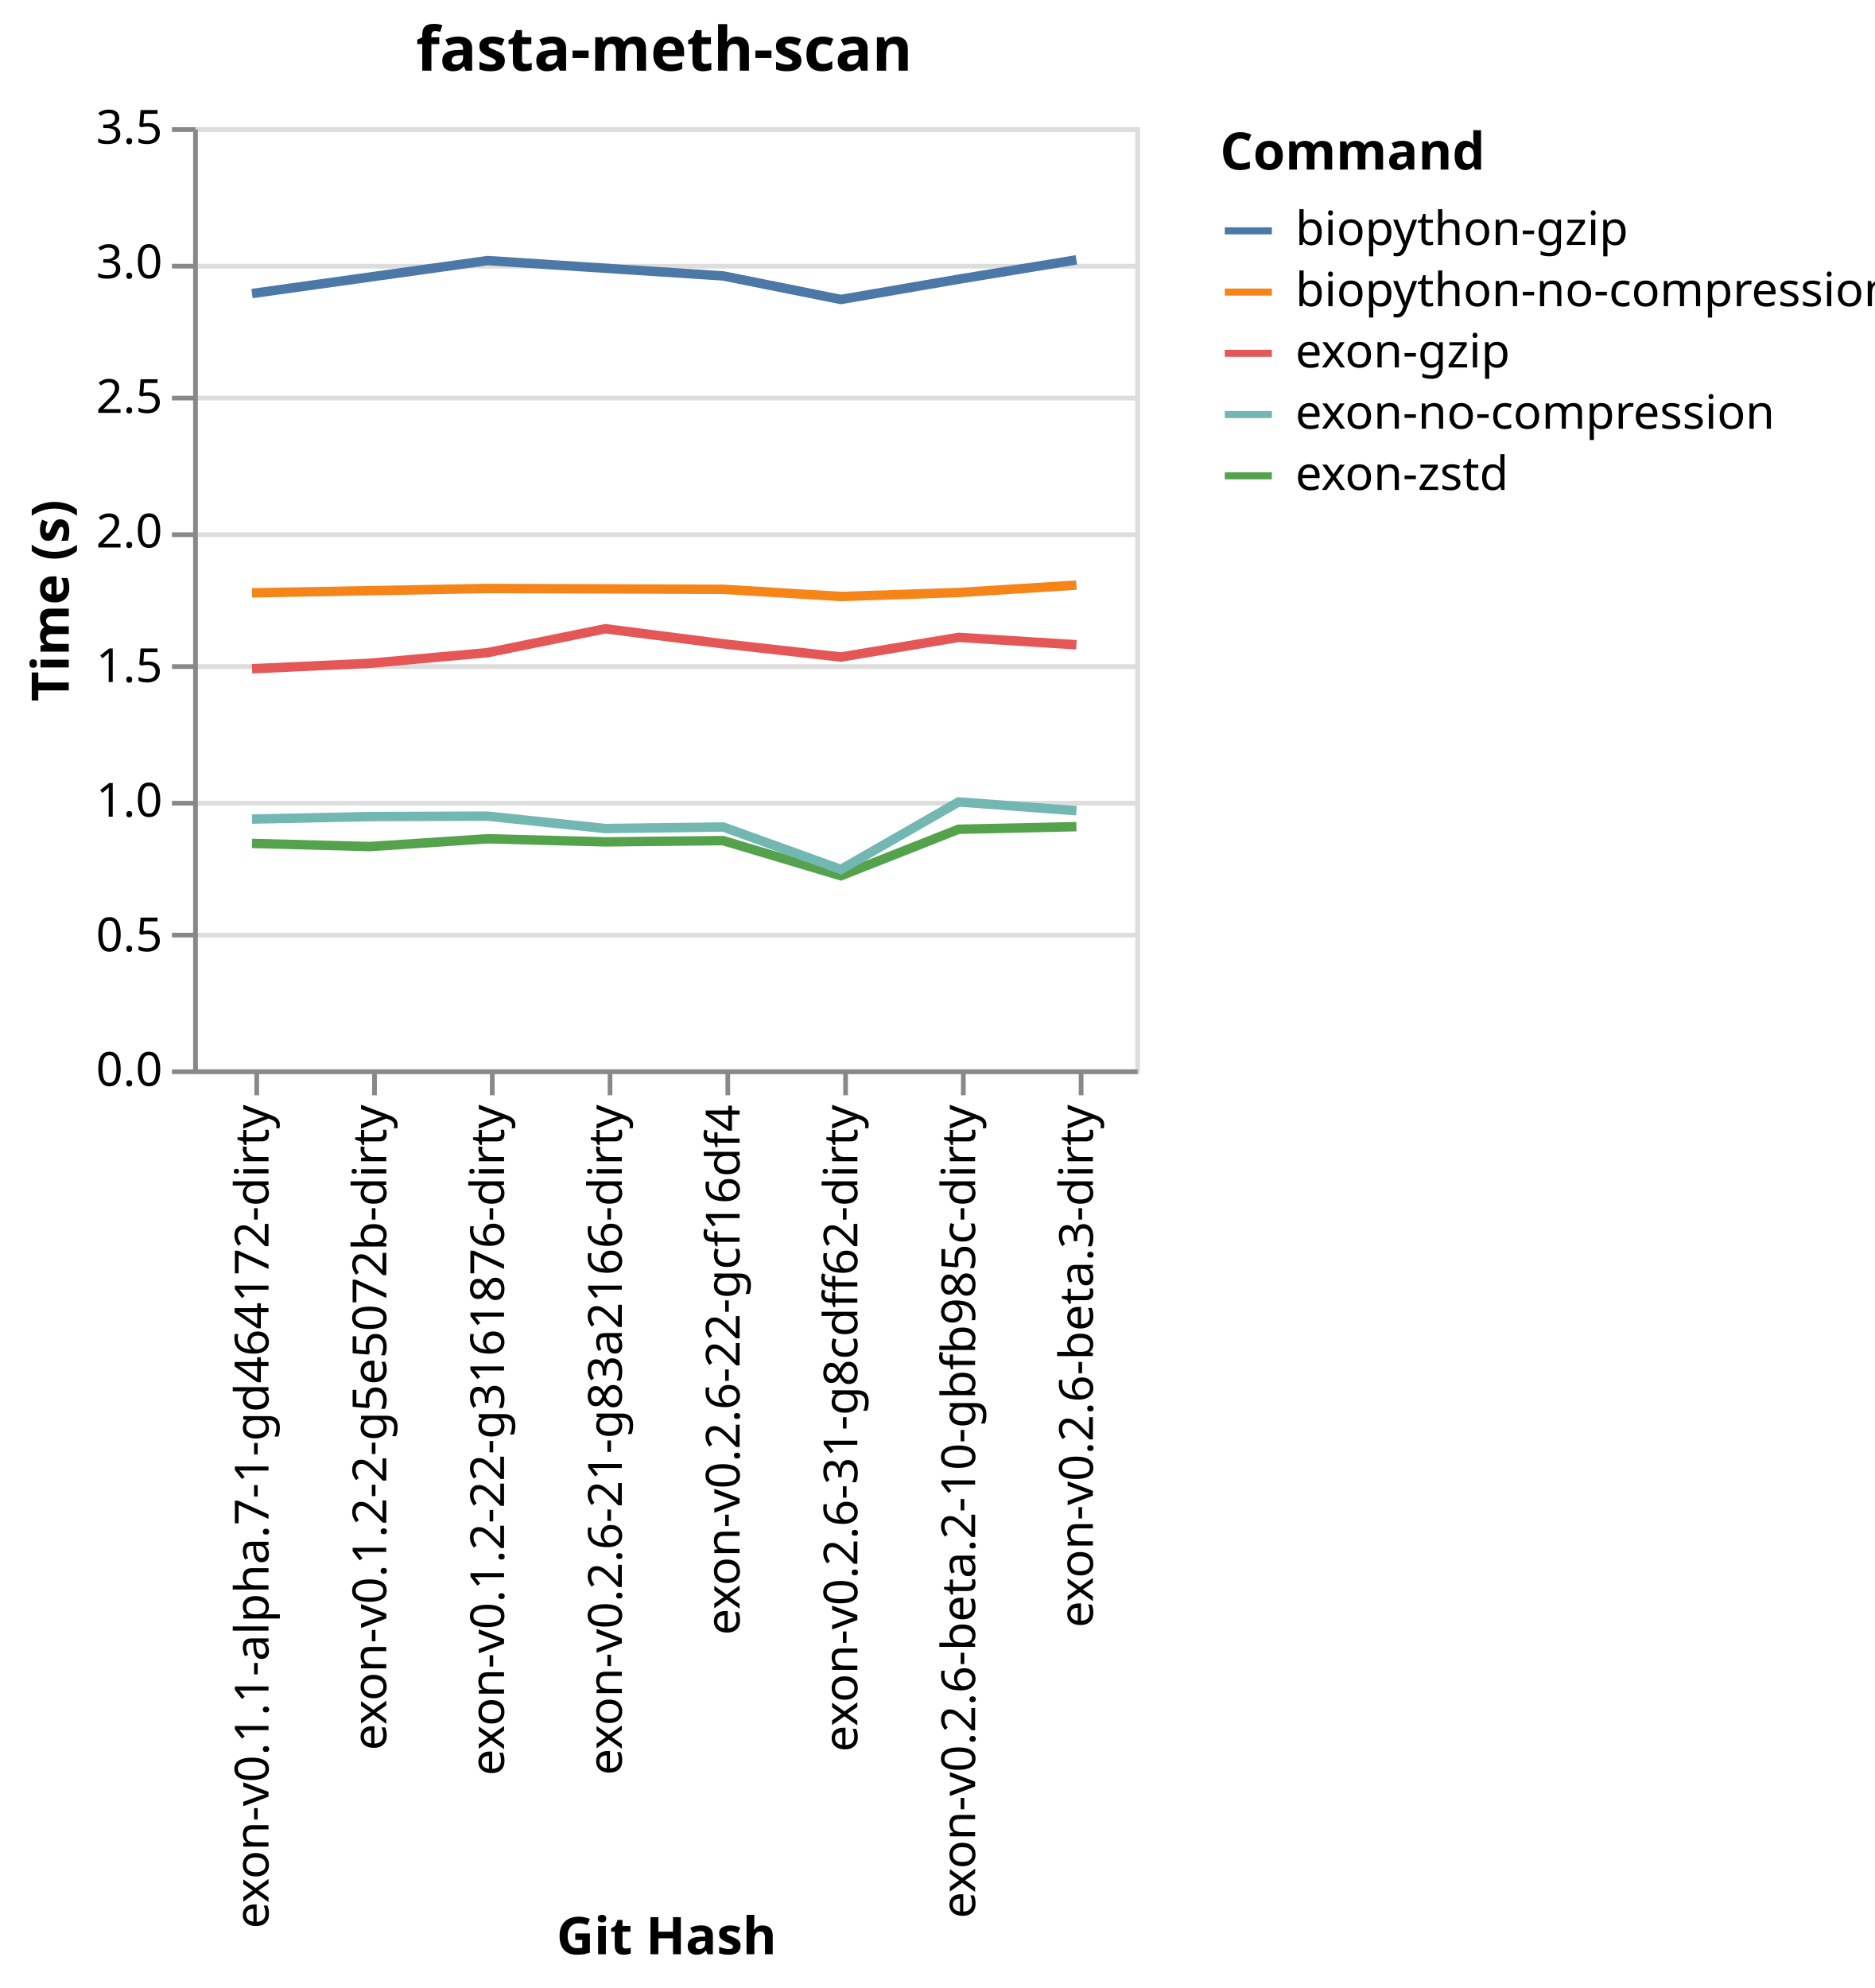
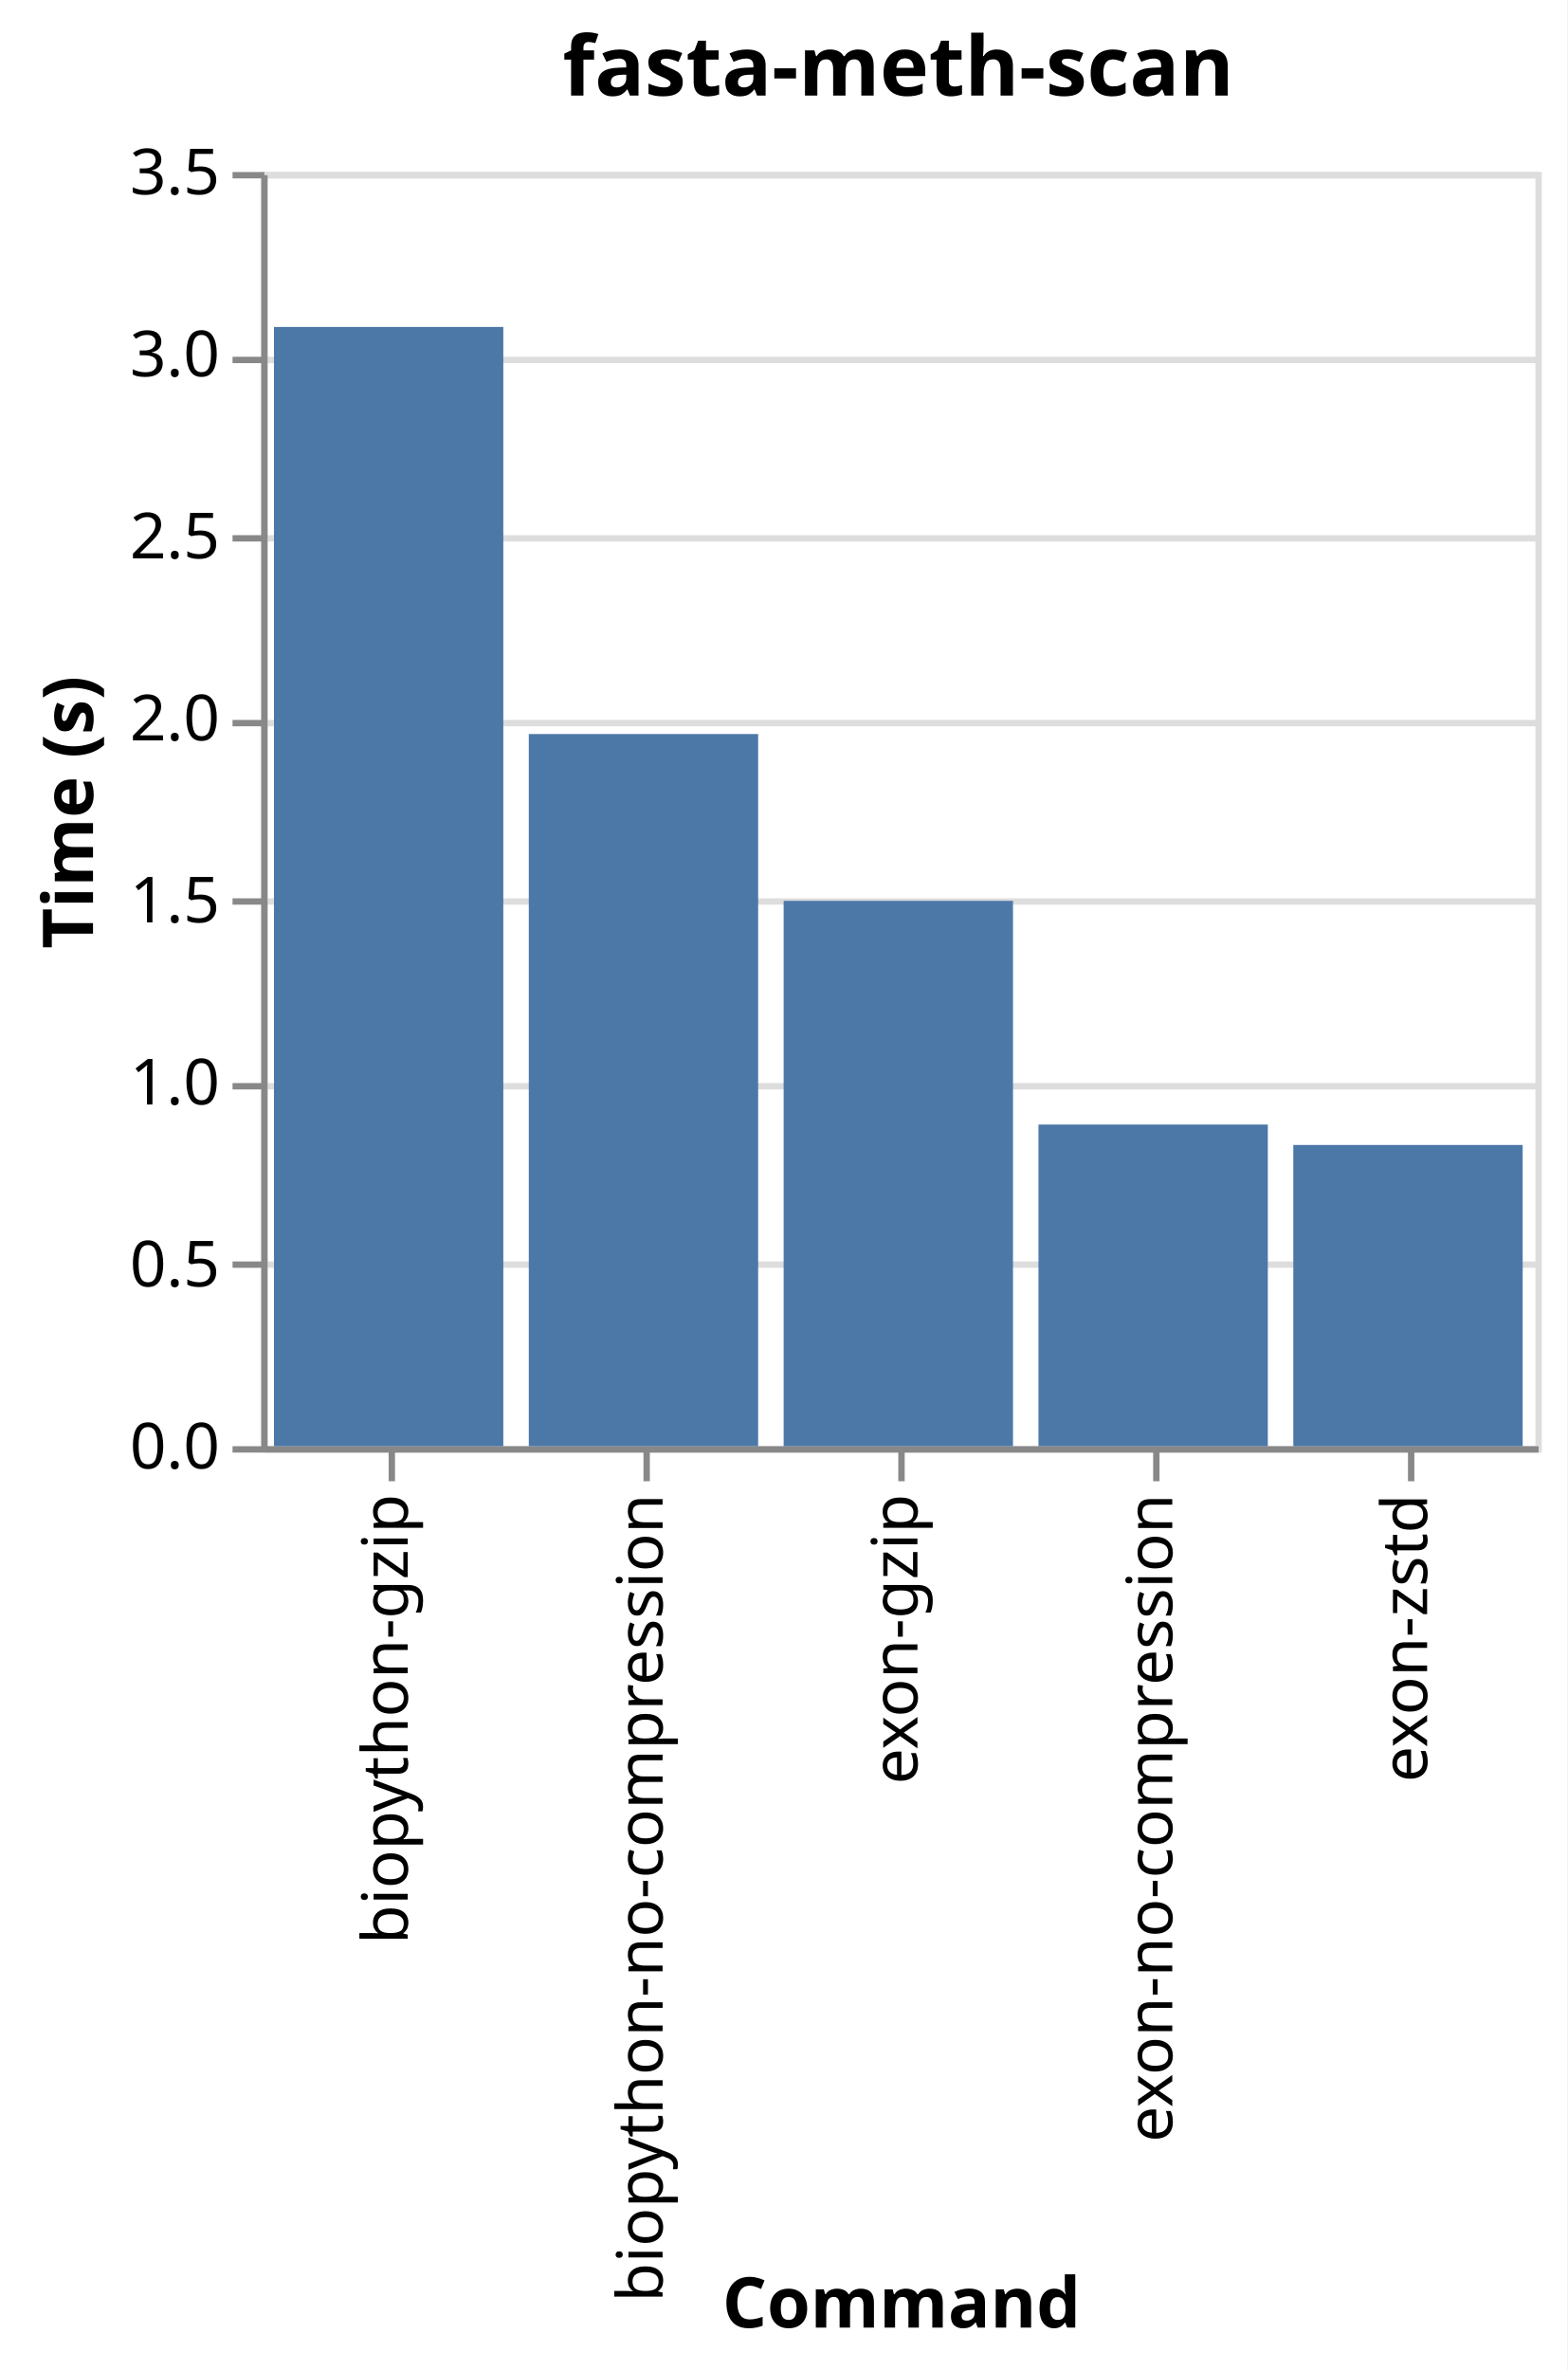
- <svg xmlns="http://www.w3.org/2000/svg" version="1.1" class="marks" width="398" height="422" viewBox="0 0 398 422">
-   <rect width="398" height="422" fill="white" />
+ <svg xmlns="http://www.w3.org/2000/svg" version="1.1" class="marks" width="246" height="372" viewBox="0 0 246 372">
+   <rect width="246" height="372" fill="white" />
  <g fill="none" stroke-miterlimit="10" transform="translate(41,27)">
    <g class="mark-group role-frame root" role="graphics-object" aria-roledescription="group mark container">
      <g transform="translate(0,0)">
        <path class="background" aria-hidden="true" d="M0.5,0.5h200v200h-200Z" stroke="#ddd" />
        <g>
          <g class="mark-group role-axis" aria-hidden="true">
            <g transform="translate(0.5,0.5)">
              <path class="background" aria-hidden="true" d="M0,0h0v0h0Z" pointer-events="none" />
              <g>
                <g class="mark-rule role-axis-grid" pointer-events="none">
                  <line transform="translate(0,200)" x2="200" y2="0" stroke="#ddd" stroke-width="1" opacity="1" />
                  <line transform="translate(0,171)" x2="200" y2="0" stroke="#ddd" stroke-width="1" opacity="1" />
                  <line transform="translate(0,143)" x2="200" y2="0" stroke="#ddd" stroke-width="1" opacity="1" />
                  <line transform="translate(0,114)" x2="200" y2="0" stroke="#ddd" stroke-width="1" opacity="1" />
                  <line transform="translate(0,86)" x2="200" y2="0" stroke="#ddd" stroke-width="1" opacity="1" />
                  <line transform="translate(0,57)" x2="200" y2="0" stroke="#ddd" stroke-width="1" opacity="1" />
                  <line transform="translate(0,29)" x2="200" y2="0" stroke="#ddd" stroke-width="1" opacity="1" />
                  <line transform="translate(0,0)" x2="200" y2="0" stroke="#ddd" stroke-width="1" opacity="1" />
                </g>
              </g>
              <path class="foreground" aria-hidden="true" d="" pointer-events="none" display="none" />
            </g>
          </g>
-           <g class="mark-group role-axis" role="graphics-symbol" aria-roledescription="axis" aria-label="X-axis titled 'Git Hash' for a discrete scale with 8 values: exon-v0.1.1-alpha.7-1-gd464172-dirty, exon-v0.1.2-2-g5e5072b-dirty, exon-v0.1.2-22-g3161876-dirty, exon-v0.2.6-21-g83a2166-dirty, exon-v0.2.6-22-gcf16df4, ending with exon-v0.2.6-beta.3-dirty">
+           <g class="mark-group role-axis" role="graphics-symbol" aria-roledescription="axis" aria-label="X-axis titled 'Command' for a discrete scale with 5 values: biopython-gzip, biopython-no-compression, exon-gzip, exon-no-compression, exon-zstd">
            <g transform="translate(0.5,200.5)">
              <path class="background" aria-hidden="true" d="M0,0h0v0h0Z" pointer-events="none" />
              <g>
                <g class="mark-rule role-axis-tick" pointer-events="none">
-                   <line transform="translate(13,0)" x2="0" y2="5" stroke="#888" stroke-width="1" opacity="1" />
-                   <line transform="translate(38,0)" x2="0" y2="5" stroke="#888" stroke-width="1" opacity="1" />
-                   <line transform="translate(63,0)" x2="0" y2="5" stroke="#888" stroke-width="1" opacity="1" />
-                   <line transform="translate(88,0)" x2="0" y2="5" stroke="#888" stroke-width="1" opacity="1" />
-                   <line transform="translate(113,0)" x2="0" y2="5" stroke="#888" stroke-width="1" opacity="1" />
-                   <line transform="translate(138,0)" x2="0" y2="5" stroke="#888" stroke-width="1" opacity="1" />
-                   <line transform="translate(163,0)" x2="0" y2="5" stroke="#888" stroke-width="1" opacity="1" />
-                   <line transform="translate(188,0)" x2="0" y2="5" stroke="#888" stroke-width="1" opacity="1" />
+                   <line transform="translate(20,0)" x2="0" y2="5" stroke="#888" stroke-width="1" opacity="1" />
+                   <line transform="translate(60,0)" x2="0" y2="5" stroke="#888" stroke-width="1" opacity="1" />
+                   <line transform="translate(100,0)" x2="0" y2="5" stroke="#888" stroke-width="1" opacity="1" />
+                   <line transform="translate(140,0)" x2="0" y2="5" stroke="#888" stroke-width="1" opacity="1" />
+                   <line transform="translate(180,0)" x2="0" y2="5" stroke="#888" stroke-width="1" opacity="1" />
                </g>
                <g class="mark-text role-axis-label" pointer-events="none">
-                   <text text-anchor="end" transform="translate(12.5,7) rotate(270) translate(0,3)" font-family="sans-serif" font-size="10px" fill="#000" opacity="1">exon-v0.1.1-alpha.7-1-gd464172-dirty</text>
-                   <text text-anchor="end" transform="translate(37.5,7) rotate(270) translate(0,3)" font-family="sans-serif" font-size="10px" fill="#000" opacity="1">exon-v0.1.2-2-g5e5072b-dirty</text>
-                   <text text-anchor="end" transform="translate(62.5,7) rotate(270) translate(0,3)" font-family="sans-serif" font-size="10px" fill="#000" opacity="1">exon-v0.1.2-22-g3161876-dirty</text>
-                   <text text-anchor="end" transform="translate(87.5,7) rotate(270) translate(0,3)" font-family="sans-serif" font-size="10px" fill="#000" opacity="1">exon-v0.2.6-21-g83a2166-dirty</text>
-                   <text text-anchor="end" transform="translate(112.5,7) rotate(270) translate(0,3)" font-family="sans-serif" font-size="10px" fill="#000" opacity="1">exon-v0.2.6-22-gcf16df4</text>
-                   <text text-anchor="end" transform="translate(137.5,7) rotate(270) translate(0,3)" font-family="sans-serif" font-size="10px" fill="#000" opacity="1">exon-v0.2.6-31-g8cdff62-dirty</text>
-                   <text text-anchor="end" transform="translate(162.5,7) rotate(270) translate(0,3)" font-family="sans-serif" font-size="10px" fill="#000" opacity="1">exon-v0.2.6-beta.2-10-gbfb985c-dirty</text>
-                   <text text-anchor="end" transform="translate(187.5,7) rotate(270) translate(0,3)" font-family="sans-serif" font-size="10px" fill="#000" opacity="1">exon-v0.2.6-beta.3-dirty</text>
+                   <text text-anchor="end" transform="translate(19.5,7) rotate(270) translate(0,3)" font-family="sans-serif" font-size="10px" fill="#000" opacity="1">biopython-gzip</text>
+                   <text text-anchor="end" transform="translate(59.5,7) rotate(270) translate(0,3)" font-family="sans-serif" font-size="10px" fill="#000" opacity="1">biopython-no-compression</text>
+                   <text text-anchor="end" transform="translate(99.5,7) rotate(270) translate(0,3)" font-family="sans-serif" font-size="10px" fill="#000" opacity="1">exon-gzip</text>
+                   <text text-anchor="end" transform="translate(139.5,7) rotate(270) translate(0,3)" font-family="sans-serif" font-size="10px" fill="#000" opacity="1">exon-no-compression</text>
+                   <text text-anchor="end" transform="translate(179.5,7) rotate(270) translate(0,3)" font-family="sans-serif" font-size="10px" fill="#000" opacity="1">exon-zstd</text>
                </g>
                <g class="mark-rule role-axis-domain" pointer-events="none">
                  <line transform="translate(0,0)" x2="200" y2="0" stroke="#888" stroke-width="1" opacity="1" />
                </g>
                <g class="mark-text role-axis-title" pointer-events="none">
-                   <text text-anchor="middle" transform="translate(100,187.3291)" font-family="sans-serif" font-size="11px" font-weight="bold" fill="#000" opacity="1">Git Hash</text>
+                   <text text-anchor="middle" transform="translate(100,137.8418)" font-family="sans-serif" font-size="11px" font-weight="bold" fill="#000" opacity="1">Command</text>
                </g>
              </g>
              <path class="foreground" aria-hidden="true" d="" pointer-events="none" display="none" />
            </g>
          </g>
          <g class="mark-group role-axis" role="graphics-symbol" aria-roledescription="axis" aria-label="Y-axis titled 'Time (s)' for a linear scale with values from 0.0 to 3.5">
            <g transform="translate(0.5,0.5)">
              <path class="background" aria-hidden="true" d="M0,0h0v0h0Z" pointer-events="none" />
              <g>
                <g class="mark-rule role-axis-tick" pointer-events="none">
                  <line transform="translate(0,200)" x2="-5" y2="0" stroke="#888" stroke-width="1" opacity="1" />
                  <line transform="translate(0,171)" x2="-5" y2="0" stroke="#888" stroke-width="1" opacity="1" />
                  <line transform="translate(0,143)" x2="-5" y2="0" stroke="#888" stroke-width="1" opacity="1" />
                  <line transform="translate(0,114)" x2="-5" y2="0" stroke="#888" stroke-width="1" opacity="1" />
                  <line transform="translate(0,86)" x2="-5" y2="0" stroke="#888" stroke-width="1" opacity="1" />
                  <line transform="translate(0,57)" x2="-5" y2="0" stroke="#888" stroke-width="1" opacity="1" />
                  <line transform="translate(0,29)" x2="-5" y2="0" stroke="#888" stroke-width="1" opacity="1" />
                  <line transform="translate(0,0)" x2="-5" y2="0" stroke="#888" stroke-width="1" opacity="1" />
                </g>
                <g class="mark-text role-axis-label" pointer-events="none">
                  <text text-anchor="end" transform="translate(-7,203)" font-family="sans-serif" font-size="10px" fill="#000" opacity="1">0.0</text>
                  <text text-anchor="end" transform="translate(-7,174.4286)" font-family="sans-serif" font-size="10px" fill="#000" opacity="1">0.5</text>
                  <text text-anchor="end" transform="translate(-7,145.8571)" font-family="sans-serif" font-size="10px" fill="#000" opacity="1">1.0</text>
                  <text text-anchor="end" transform="translate(-7,117.2857)" font-family="sans-serif" font-size="10px" fill="#000" opacity="1">1.5</text>
                  <text text-anchor="end" transform="translate(-7,88.71429)" font-family="sans-serif" font-size="10px" fill="#000" opacity="1">2.0</text>
                  <text text-anchor="end" transform="translate(-7,60.14286)" font-family="sans-serif" font-size="10px" fill="#000" opacity="1">2.5</text>
                  <text text-anchor="end" transform="translate(-7,31.57143)" font-family="sans-serif" font-size="10px" fill="#000" opacity="1">3.0</text>
                  <text text-anchor="end" transform="translate(-7,3)" font-family="sans-serif" font-size="10px" fill="#000" opacity="1">3.5</text>
                </g>
                <g class="mark-rule role-axis-domain" pointer-events="none">
                  <line transform="translate(0,200)" x2="0" y2="-200" stroke="#888" stroke-width="1" opacity="1" />
                </g>
                <g class="mark-text role-axis-title" pointer-events="none">
                  <text text-anchor="middle" transform="translate(-24.90137,100) rotate(-90) translate(0,-2)" font-family="sans-serif" font-size="11px" font-weight="bold" fill="#000" opacity="1">Time (s)</text>
                </g>
              </g>
              <path class="foreground" aria-hidden="true" d="" pointer-events="none" display="none" />
            </g>
          </g>
-           <g class="mark-group role-scope pathgroup" role="graphics-object" aria-roledescription="group mark container">
-             <g transform="translate(0,0)">
-               <path class="background" aria-hidden="true" d="M0,0h200v200h-200Z" />
-               <g>
-                 <g class="mark-line role-mark marks" role="graphics-object" aria-roledescription="line mark container">
-                   <path aria-label="Git Hash: exon-v0.1.1-alpha.7-1-gd464172-dirty; Time (s): 1.4881599948; Command: exon-gzip" role="graphics-symbol" aria-roledescription="line mark" d="M12.5,114.962L37.5,113.801L62.5,111.542L87.5,106.467L112.5,109.664L137.5,112.466L162.5,108.297L187.5,109.863" stroke="#e45756" stroke-width="2" />
-                 </g>
-               </g>
-               <path class="foreground" aria-hidden="true" d="" display="none" />
-             </g>
-             <g transform="translate(0,0)">
-               <path class="background" aria-hidden="true" d="M0,0h200v200h-200Z" />
-               <g>
-                 <g class="mark-line role-mark marks" role="graphics-object" aria-roledescription="line mark container">
-                   <path aria-label="Git Hash: exon-v0.1.1-alpha.7-1-gd464172-dirty; Time (s): 0.839464345; Command: exon-zstd" role="graphics-symbol" aria-roledescription="line mark" d="M12.5,152.031L37.5,152.702L62.5,151.048L87.5,151.708L112.5,151.441L137.5,158.897L162.5,149.027L187.5,148.477" stroke="#54a24b" stroke-width="2" />
-                 </g>
-               </g>
-               <path class="foreground" aria-hidden="true" d="" display="none" />
-             </g>
-             <g transform="translate(0,0)">
-               <path class="background" aria-hidden="true" d="M0,0h200v200h-200Z" />
-               <g>
-                 <g class="mark-line role-mark marks" role="graphics-object" aria-roledescription="line mark container">
-                   <path aria-label="Git Hash: exon-v0.1.1-alpha.7-1-gd464172-dirty; Time (s): 0.9297865116; Command: exon-no-compression" role="graphics-symbol" aria-roledescription="line mark" d="M12.5,146.869L37.5,146.338L62.5,146.248L87.5,148.875L112.5,148.542L137.5,157.559L162.5,143.231L187.5,145.092" stroke="#72b7b2" stroke-width="2" />
-                 </g>
-               </g>
-               <path class="foreground" aria-hidden="true" d="" display="none" />
-             </g>
-             <g transform="translate(0,0)">
-               <path class="background" aria-hidden="true" d="M0,0h200v200h-200Z" />
-               <g>
-                 <g class="mark-line role-mark marks" role="graphics-object" aria-roledescription="line mark container">
-                   <path aria-label="Git Hash: exon-v0.1.1-alpha.7-1-gd464172-dirty; Time (s): 2.8820973032; Command: biopython-gzip" role="graphics-symbol" aria-roledescription="line mark" d="M12.5,35.309L62.5,28.314L112.5,31.569L137.5,36.571L162.5,32.268L187.5,28.158" stroke="#4c78a8" stroke-width="2" />
-                 </g>
-               </g>
-               <path class="foreground" aria-hidden="true" d="" display="none" />
-             </g>
-             <g transform="translate(0,0)">
-               <path class="background" aria-hidden="true" d="M0,0h200v200h-200Z" />
-               <g>
-                 <g class="mark-line role-mark marks" role="graphics-object" aria-roledescription="line mark container">
-                   <path aria-label="Git Hash: exon-v0.1.1-alpha.7-1-gd464172-dirty; Time (s): 1.7701729284; Command: biopython-no-compression" role="graphics-symbol" aria-roledescription="line mark" d="M12.5,98.847L62.5,97.919L112.5,98.095L137.5,99.616L162.5,98.778L187.5,97.204" stroke="#f58518" stroke-width="2" />
-                 </g>
-               </g>
-               <path class="foreground" aria-hidden="true" d="" display="none" />
-             </g>
-           </g>
-           <g class="mark-group role-legend" role="graphics-symbol" aria-roledescription="legend" aria-label="Symbol legend titled 'Command' for stroke color with 5 values: biopython-gzip, biopython-no-compression, exon-gzip, exon-no-compression, exon-zstd">
-             <g transform="translate(218,0)">
-               <path class="background" aria-hidden="true" d="M0,0h134v79h-134Z" pointer-events="none" />
-               <g>
-                 <g class="mark-group role-legend-entry">
-                   <g transform="translate(0,16)">
-                     <path class="background" aria-hidden="true" d="M0,0h0v0h0Z" pointer-events="none" />
-                     <g>
-                       <g class="mark-group role-scope" role="graphics-object" aria-roledescription="group mark container">
-                         <g transform="translate(0,0)">
-                           <path class="background" aria-hidden="true" d="M0,0h133.842v11h-133.842Z" pointer-events="none" opacity="1" />
-                           <g>
-                             <g class="mark-symbol role-legend-symbol" pointer-events="none">
-                               <path transform="translate(6,6)" d="M-5,0L5,0" stroke="#4c78a8" stroke-width="1.5" opacity="1" />
-                             </g>
-                             <g class="mark-text role-legend-label" pointer-events="none">
-                               <text text-anchor="start" transform="translate(16,9)" font-family="sans-serif" font-size="10px" fill="#000" opacity="1">biopython-gzip</text>
-                             </g>
-                           </g>
-                           <path class="foreground" aria-hidden="true" d="" pointer-events="none" display="none" />
-                         </g>
-                         <g transform="translate(0,13)">
-                           <path class="background" aria-hidden="true" d="M0,0h133.842v11h-133.842Z" pointer-events="none" opacity="1" />
-                           <g>
-                             <g class="mark-symbol role-legend-symbol" pointer-events="none">
-                               <path transform="translate(6,6)" d="M-5,0L5,0" stroke="#f58518" stroke-width="1.5" opacity="1" />
-                             </g>
-                             <g class="mark-text role-legend-label" pointer-events="none">
-                               <text text-anchor="start" transform="translate(16,9)" font-family="sans-serif" font-size="10px" fill="#000" opacity="1">biopython-no-compression</text>
-                             </g>
-                           </g>
-                           <path class="foreground" aria-hidden="true" d="" pointer-events="none" display="none" />
-                         </g>
-                         <g transform="translate(0,26)">
-                           <path class="background" aria-hidden="true" d="M0,0h133.842v11h-133.842Z" pointer-events="none" opacity="1" />
-                           <g>
-                             <g class="mark-symbol role-legend-symbol" pointer-events="none">
-                               <path transform="translate(6,6)" d="M-5,0L5,0" stroke="#e45756" stroke-width="1.5" opacity="1" />
-                             </g>
-                             <g class="mark-text role-legend-label" pointer-events="none">
-                               <text text-anchor="start" transform="translate(16,9)" font-family="sans-serif" font-size="10px" fill="#000" opacity="1">exon-gzip</text>
-                             </g>
-                           </g>
-                           <path class="foreground" aria-hidden="true" d="" pointer-events="none" display="none" />
-                         </g>
-                         <g transform="translate(0,39)">
-                           <path class="background" aria-hidden="true" d="M0,0h133.842v11h-133.842Z" pointer-events="none" opacity="1" />
-                           <g>
-                             <g class="mark-symbol role-legend-symbol" pointer-events="none">
-                               <path transform="translate(6,6)" d="M-5,0L5,0" stroke="#72b7b2" stroke-width="1.5" opacity="1" />
-                             </g>
-                             <g class="mark-text role-legend-label" pointer-events="none">
-                               <text text-anchor="start" transform="translate(16,9)" font-family="sans-serif" font-size="10px" fill="#000" opacity="1">exon-no-compression</text>
-                             </g>
-                           </g>
-                           <path class="foreground" aria-hidden="true" d="" pointer-events="none" display="none" />
-                         </g>
-                         <g transform="translate(0,52)">
-                           <path class="background" aria-hidden="true" d="M0,0h133.842v11h-133.842Z" pointer-events="none" opacity="1" />
-                           <g>
-                             <g class="mark-symbol role-legend-symbol" pointer-events="none">
-                               <path transform="translate(6,6)" d="M-5,0L5,0" stroke="#54a24b" stroke-width="1.5" opacity="1" />
-                             </g>
-                             <g class="mark-text role-legend-label" pointer-events="none">
-                               <text text-anchor="start" transform="translate(16,9)" font-family="sans-serif" font-size="10px" fill="#000" opacity="1">exon-zstd</text>
-                             </g>
-                           </g>
-                           <path class="foreground" aria-hidden="true" d="" pointer-events="none" display="none" />
-                         </g>
-                       </g>
-                     </g>
-                     <path class="foreground" aria-hidden="true" d="" pointer-events="none" display="none" />
-                   </g>
-                 </g>
-                 <g class="mark-text role-legend-title" pointer-events="none">
-                   <text text-anchor="start" transform="translate(0,9)" font-family="sans-serif" font-size="11px" font-weight="bold" fill="#000" opacity="1">Command</text>
-                 </g>
-               </g>
-               <path class="foreground" aria-hidden="true" d="" pointer-events="none" display="none" />
-             </g>
+           <g class="mark-rect role-mark marks" role="graphics-object" aria-roledescription="rect mark container">
+             <path aria-label="Command: exon-gzip; Time (s): 1.49803215994" role="graphics-symbol" aria-roledescription="bar" d="M82,114.398h36v85.602h-36Z" fill="#4c78a8" />
+             <path aria-label="Command: exon-zstd; Time (s): 0.82741863494" role="graphics-symbol" aria-roledescription="bar" d="M162,152.719h36v47.281h-36Z" fill="#4c78a8" />
+             <path aria-label="Command: exon-no-compression; Time (s): 0.88352527674" role="graphics-symbol" aria-roledescription="bar" d="M122,149.513h36v50.487h-36Z" fill="#4c78a8" />
+             <path aria-label="Command: biopython-gzip; Time (s): 3.07444317654" role="graphics-symbol" aria-roledescription="bar" d="M2,24.318h36v175.682h-36Z" fill="#4c78a8" />
+             <path aria-label="Command: biopython-no-compression; Time (s): 1.95620818494" role="graphics-symbol" aria-roledescription="bar" d="M42,88.217h36v111.783h-36Z" fill="#4c78a8" />
          </g>
          <g class="mark-group role-title">
            <g transform="translate(100,-22)">
              <path class="background" aria-hidden="true" d="M0,0h0v0h0Z" pointer-events="none" />
              <g>
                <g class="mark-text role-title-text" role="graphics-symbol" aria-roledescription="title" aria-label="Title text 'fasta-meth-scan'" pointer-events="none">
                  <text text-anchor="middle" transform="translate(0,10)" font-family="sans-serif" font-size="13px" font-weight="bold" fill="#000" opacity="1">fasta-meth-scan</text>
                </g>
              </g>
              <path class="foreground" aria-hidden="true" d="" pointer-events="none" display="none" />
            </g>
          </g>
        </g>
        <path class="foreground" aria-hidden="true" d="" display="none" />
      </g>
    </g>
  </g>
</svg>
